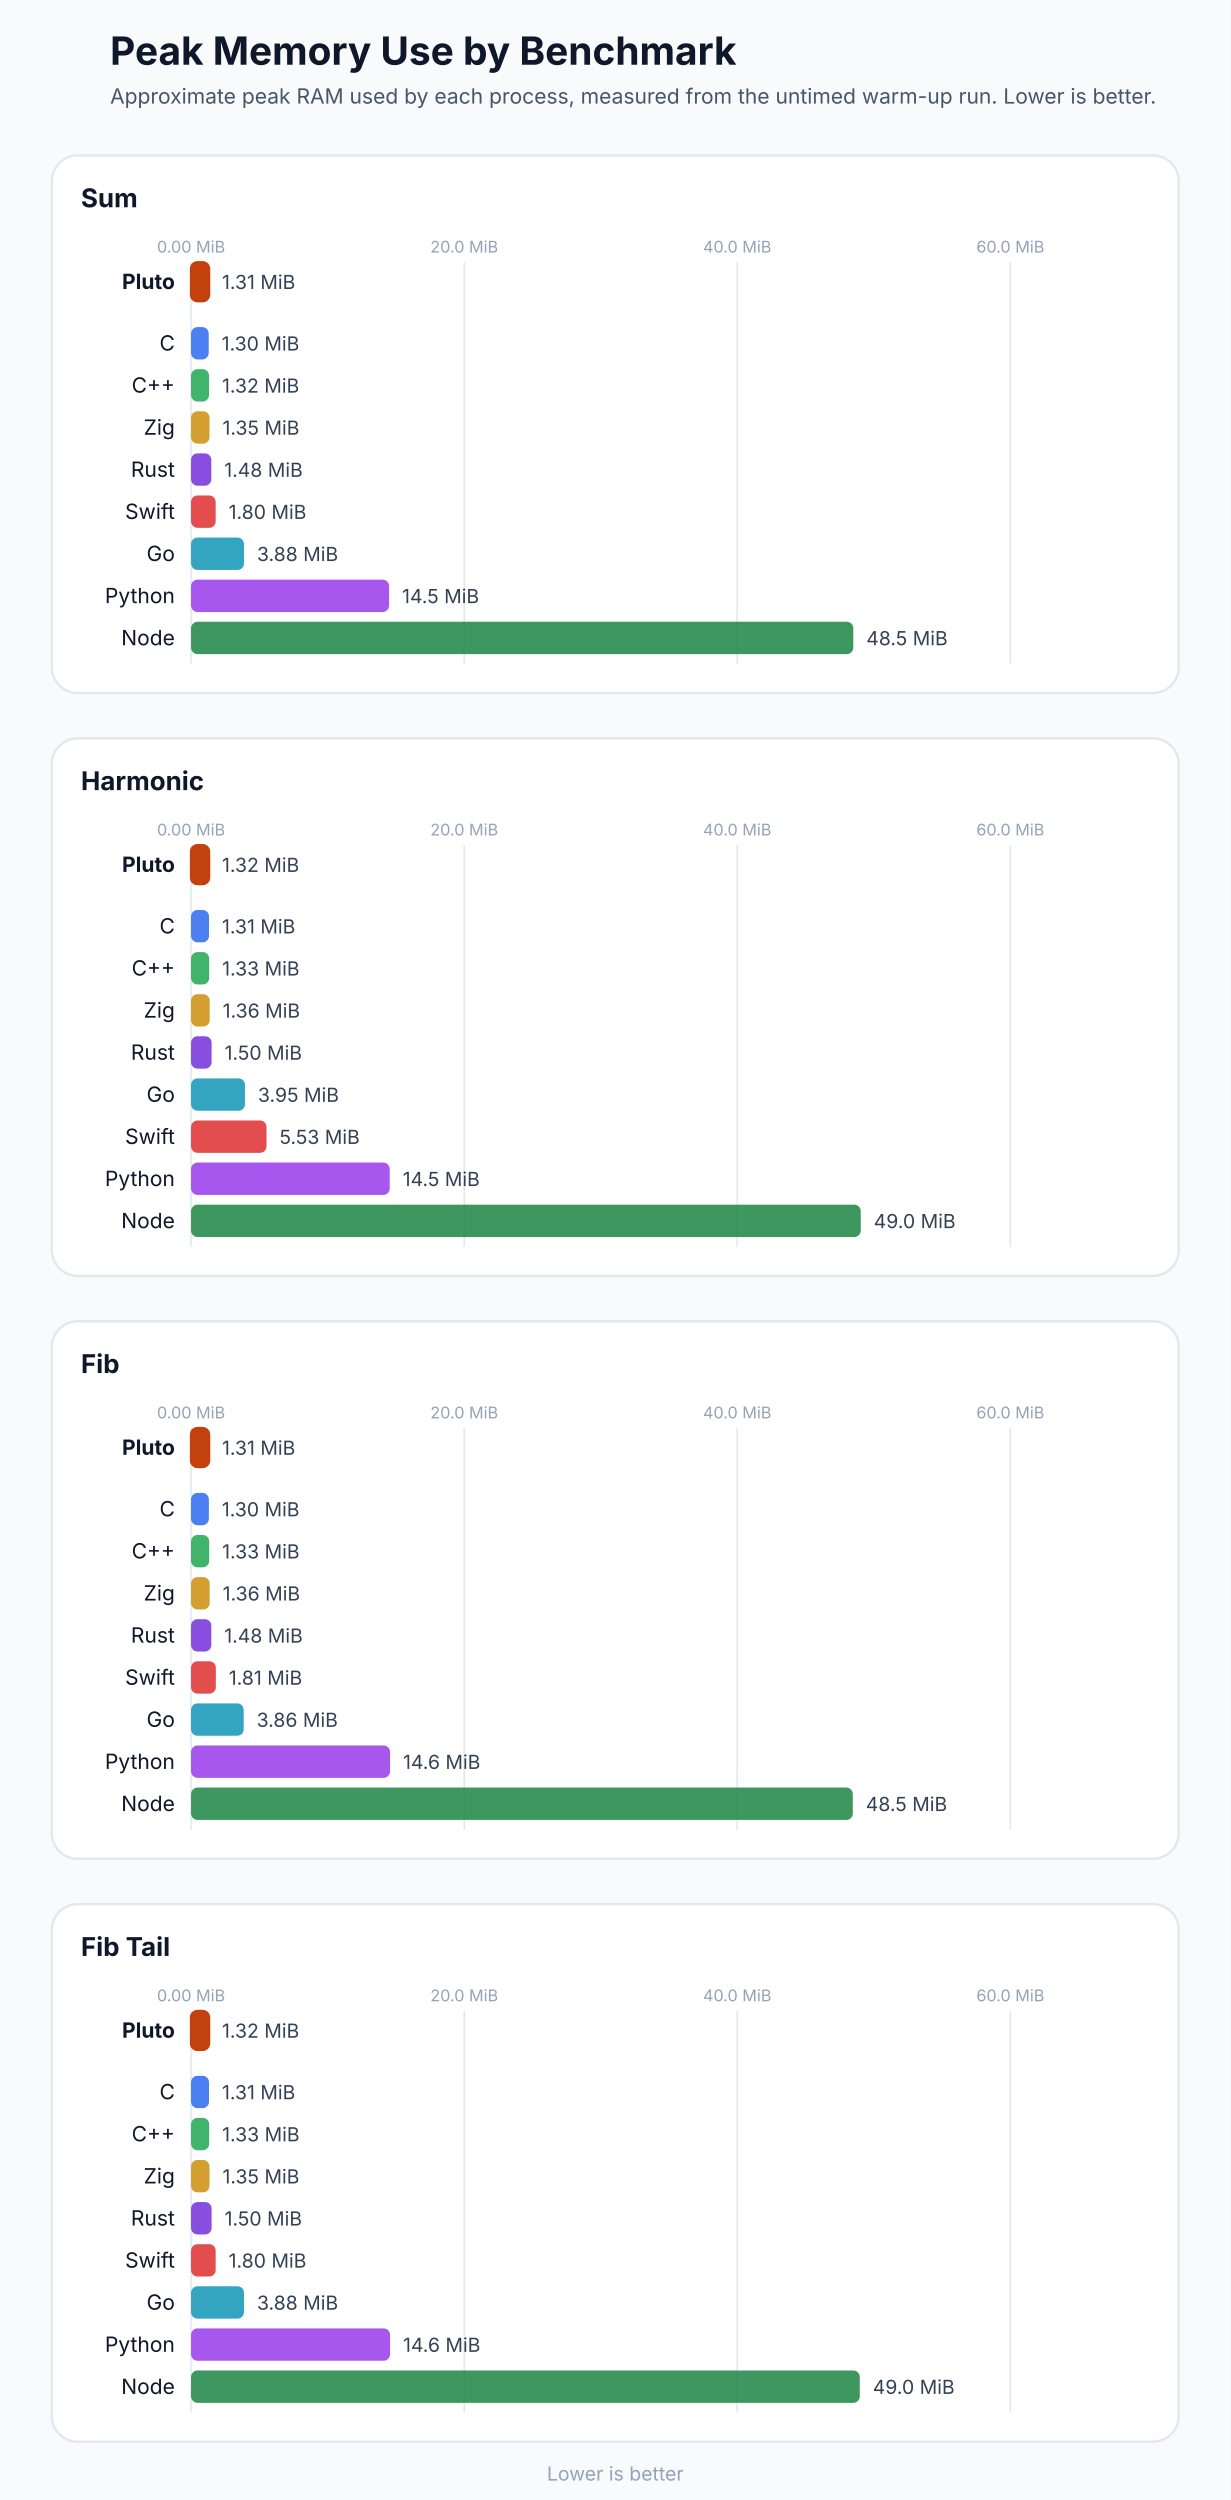
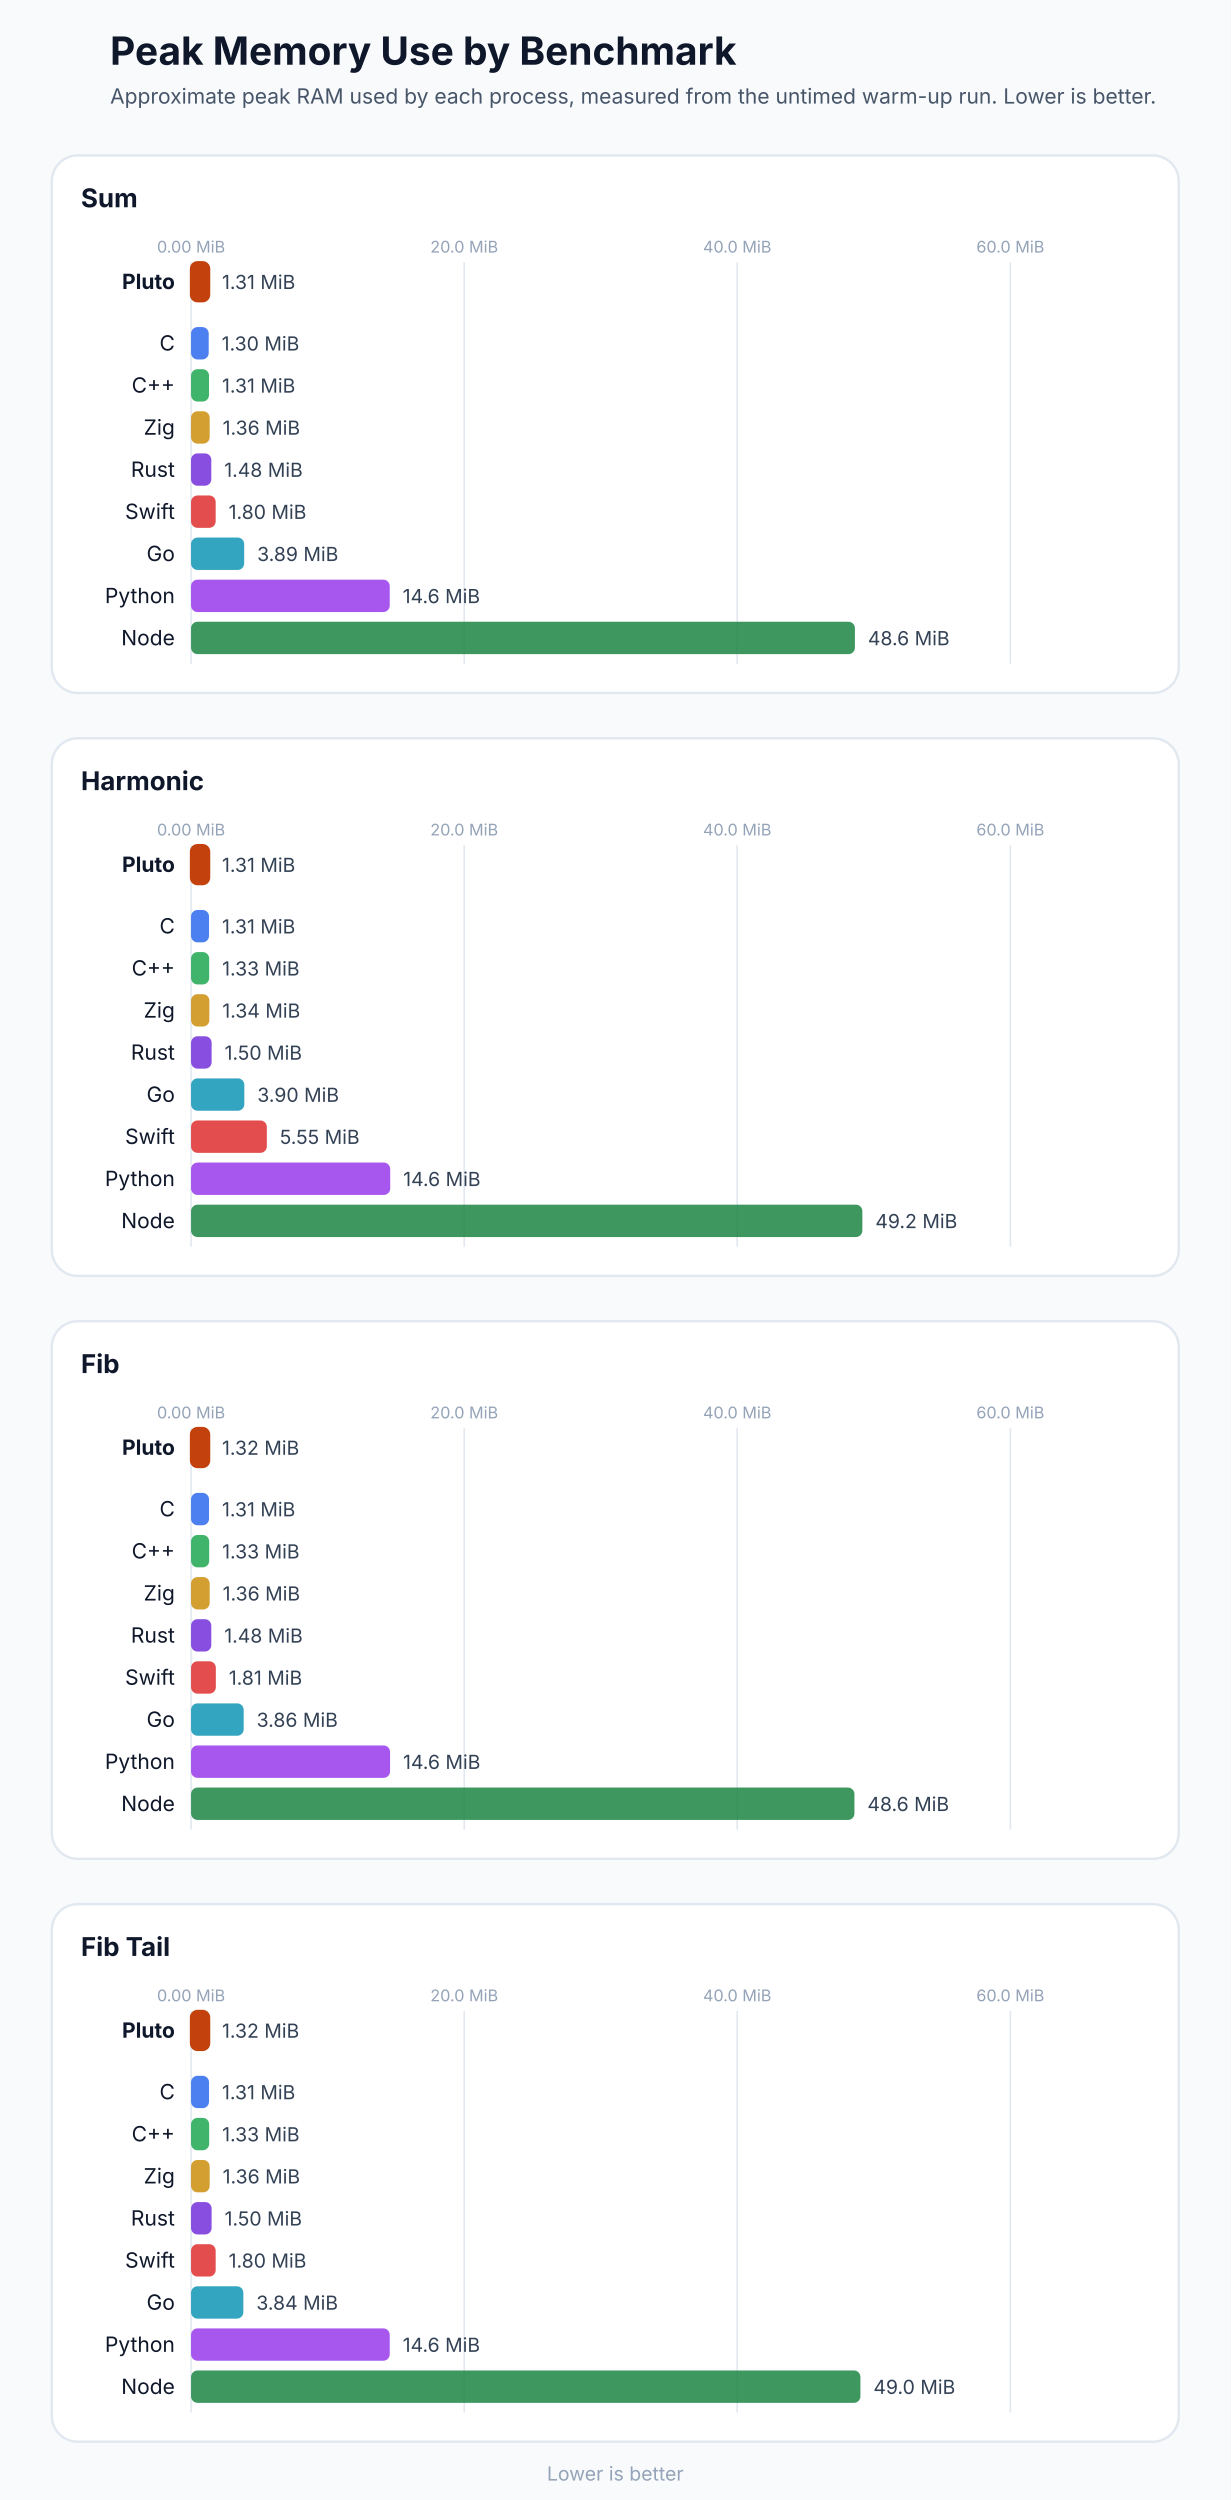
<svg xmlns="http://www.w3.org/2000/svg" width="760" height="1544" viewBox="0 0 760 1544" role="img" aria-labelledby="chart-title chart-desc">
  <rect width="760" height="1544" fill="#f8fafc" />
  <text x="68" y="40" fill="#0f172a" font-size="24" font-weight="700" font-family="ui-sans-serif, system-ui, -apple-system, BlinkMacSystemFont, sans-serif">Peak Memory Use by Benchmark</text>
  <text x="68" y="64" fill="#475569" font-size="13" font-family="ui-sans-serif, system-ui, -apple-system, BlinkMacSystemFont, sans-serif">Approximate peak RAM used by each process, measured from the untimed warm-up run. Lower is better.</text>
  <rect x="32" y="96" width="696" height="332" rx="16" fill="#ffffff" stroke="#e2e8f0" stroke-width="1.5" />
  <text x="50" y="128" fill="#0f172a" font-size="16" font-weight="700" font-family="ui-sans-serif, system-ui, -apple-system, BlinkMacSystemFont, sans-serif">Sum</text>
  <line x1="118.0" y1="162" x2="118.0" y2="410" stroke="#e2e8f0" stroke-width="1" />
  <text x="118.0" y="156" text-anchor="middle" fill="#94a3b8" font-size="10" font-family="ui-sans-serif, system-ui, -apple-system, BlinkMacSystemFont, sans-serif">0.00 MiB</text>
  <line x1="286.7" y1="162" x2="286.7" y2="410" stroke="#e2e8f0" stroke-width="1" />
  <text x="286.7" y="156" text-anchor="middle" fill="#94a3b8" font-size="10" font-family="ui-sans-serif, system-ui, -apple-system, BlinkMacSystemFont, sans-serif">20.0 MiB</text>
  <line x1="455.3" y1="162" x2="455.3" y2="410" stroke="#e2e8f0" stroke-width="1" />
  <text x="455.3" y="156" text-anchor="middle" fill="#94a3b8" font-size="10" font-family="ui-sans-serif, system-ui, -apple-system, BlinkMacSystemFont, sans-serif">40.0 MiB</text>
  <line x1="624.0" y1="162" x2="624.0" y2="410" stroke="#e2e8f0" stroke-width="1" />
  <text x="624.0" y="156" text-anchor="middle" fill="#94a3b8" font-size="10" font-family="ui-sans-serif, system-ui, -apple-system, BlinkMacSystemFont, sans-serif">60.0 MiB</text>
  <text x="108" y="178.5" text-anchor="end" fill="#0f172a" font-size="13" font-weight="700" font-family="ui-sans-serif, system-ui, -apple-system, BlinkMacSystemFont, sans-serif">Pluto</text>
  <rect x="118" y="162" width="11.1" height="24" rx="4" fill="#c2410c" fill-opacity="1.0" stroke="#c2410c" stroke-width="1.5" />
  <text x="137.1" y="178.5" text-anchor="start" fill="#334155" font-size="12" font-family="ui-sans-serif, system-ui, -apple-system, BlinkMacSystemFont, sans-serif">1.31 MiB</text>
  <text x="108" y="216.5" text-anchor="end" fill="#0f172a" font-size="13" font-weight="400" font-family="ui-sans-serif, system-ui, -apple-system, BlinkMacSystemFont, sans-serif">C</text>
  <rect x="118" y="202" width="10.9" height="20" rx="4" fill="#2563eb" fill-opacity="0.82" />
  <text x="136.9" y="216.5" text-anchor="start" fill="#334155" font-size="12" font-family="ui-sans-serif, system-ui, -apple-system, BlinkMacSystemFont, sans-serif">1.30 MiB</text>
  <text x="108" y="242.5" text-anchor="end" fill="#0f172a" font-size="13" font-weight="400" font-family="ui-sans-serif, system-ui, -apple-system, BlinkMacSystemFont, sans-serif">C++</text>
  <rect x="118" y="228" width="11.1" height="20" rx="4" fill="#16a34a" fill-opacity="0.82" />
-   <text x="137.1" y="242.5" text-anchor="start" fill="#334155" font-size="12" font-family="ui-sans-serif, system-ui, -apple-system, BlinkMacSystemFont, sans-serif">1.32 MiB</text>
+   <text x="137.1" y="242.5" text-anchor="start" fill="#334155" font-size="12" font-family="ui-sans-serif, system-ui, -apple-system, BlinkMacSystemFont, sans-serif">1.31 MiB</text>
  <text x="108" y="268.5" text-anchor="end" fill="#0f172a" font-size="13" font-weight="400" font-family="ui-sans-serif, system-ui, -apple-system, BlinkMacSystemFont, sans-serif">Zig</text>
-   <rect x="118" y="254" width="11.4" height="20" rx="4" fill="#ca8a04" fill-opacity="0.82" />
-   <text x="137.4" y="268.5" text-anchor="start" fill="#334155" font-size="12" font-family="ui-sans-serif, system-ui, -apple-system, BlinkMacSystemFont, sans-serif">1.35 MiB</text>
+   <rect x="118" y="254" width="11.5" height="20" rx="4" fill="#ca8a04" fill-opacity="0.82" />
+   <text x="137.5" y="268.5" text-anchor="start" fill="#334155" font-size="12" font-family="ui-sans-serif, system-ui, -apple-system, BlinkMacSystemFont, sans-serif">1.36 MiB</text>
  <text x="108" y="294.5" text-anchor="end" fill="#0f172a" font-size="13" font-weight="400" font-family="ui-sans-serif, system-ui, -apple-system, BlinkMacSystemFont, sans-serif">Rust</text>
  <rect x="118" y="280" width="12.5" height="20" rx="4" fill="#6d28d9" fill-opacity="0.82" />
  <text x="138.5" y="294.5" text-anchor="start" fill="#334155" font-size="12" font-family="ui-sans-serif, system-ui, -apple-system, BlinkMacSystemFont, sans-serif">1.48 MiB</text>
  <text x="108" y="320.5" text-anchor="end" fill="#0f172a" font-size="13" font-weight="400" font-family="ui-sans-serif, system-ui, -apple-system, BlinkMacSystemFont, sans-serif">Swift</text>
  <rect x="118" y="306" width="15.2" height="20" rx="4" fill="#dc2626" fill-opacity="0.82" />
  <text x="141.2" y="320.5" text-anchor="start" fill="#334155" font-size="12" font-family="ui-sans-serif, system-ui, -apple-system, BlinkMacSystemFont, sans-serif">1.80 MiB</text>
  <text x="108" y="346.5" text-anchor="end" fill="#0f172a" font-size="13" font-weight="400" font-family="ui-sans-serif, system-ui, -apple-system, BlinkMacSystemFont, sans-serif">Go</text>
-   <rect x="118" y="332" width="32.7" height="20" rx="4" fill="#0891b2" fill-opacity="0.82" />
-   <text x="158.7" y="346.5" text-anchor="start" fill="#334155" font-size="12" font-family="ui-sans-serif, system-ui, -apple-system, BlinkMacSystemFont, sans-serif">3.88 MiB</text>
+   <rect x="118" y="332" width="32.8" height="20" rx="4" fill="#0891b2" fill-opacity="0.82" />
+   <text x="158.8" y="346.5" text-anchor="start" fill="#334155" font-size="12" font-family="ui-sans-serif, system-ui, -apple-system, BlinkMacSystemFont, sans-serif">3.89 MiB</text>
  <text x="108" y="372.5" text-anchor="end" fill="#0f172a" font-size="13" font-weight="400" font-family="ui-sans-serif, system-ui, -apple-system, BlinkMacSystemFont, sans-serif">Python</text>
-   <rect x="118" y="358" width="122.3" height="20" rx="4" fill="#9333ea" fill-opacity="0.82" />
-   <text x="248.3" y="372.5" text-anchor="start" fill="#334155" font-size="12" font-family="ui-sans-serif, system-ui, -apple-system, BlinkMacSystemFont, sans-serif">14.5 MiB</text>
+   <rect x="118" y="358" width="122.7" height="20" rx="4" fill="#9333ea" fill-opacity="0.82" />
+   <text x="248.7" y="372.5" text-anchor="start" fill="#334155" font-size="12" font-family="ui-sans-serif, system-ui, -apple-system, BlinkMacSystemFont, sans-serif">14.6 MiB</text>
  <text x="108" y="398.5" text-anchor="end" fill="#0f172a" font-size="13" font-weight="400" font-family="ui-sans-serif, system-ui, -apple-system, BlinkMacSystemFont, sans-serif">Node</text>
-   <rect x="118" y="384" width="409.0" height="20" rx="4" fill="#15803d" fill-opacity="0.82" />
-   <text x="535.0" y="398.5" text-anchor="start" fill="#334155" font-size="12" font-family="ui-sans-serif, system-ui, -apple-system, BlinkMacSystemFont, sans-serif">48.5 MiB</text>
+   <rect x="118" y="384" width="410.0" height="20" rx="4" fill="#15803d" fill-opacity="0.82" />
+   <text x="536.0" y="398.5" text-anchor="start" fill="#334155" font-size="12" font-family="ui-sans-serif, system-ui, -apple-system, BlinkMacSystemFont, sans-serif">48.6 MiB</text>
  <rect x="32" y="456" width="696" height="332" rx="16" fill="#ffffff" stroke="#e2e8f0" stroke-width="1.5" />
  <text x="50" y="488" fill="#0f172a" font-size="16" font-weight="700" font-family="ui-sans-serif, system-ui, -apple-system, BlinkMacSystemFont, sans-serif">Harmonic</text>
  <line x1="118.0" y1="522" x2="118.0" y2="770" stroke="#e2e8f0" stroke-width="1" />
  <text x="118.0" y="516" text-anchor="middle" fill="#94a3b8" font-size="10" font-family="ui-sans-serif, system-ui, -apple-system, BlinkMacSystemFont, sans-serif">0.00 MiB</text>
  <line x1="286.7" y1="522" x2="286.7" y2="770" stroke="#e2e8f0" stroke-width="1" />
  <text x="286.7" y="516" text-anchor="middle" fill="#94a3b8" font-size="10" font-family="ui-sans-serif, system-ui, -apple-system, BlinkMacSystemFont, sans-serif">20.0 MiB</text>
  <line x1="455.3" y1="522" x2="455.3" y2="770" stroke="#e2e8f0" stroke-width="1" />
  <text x="455.3" y="516" text-anchor="middle" fill="#94a3b8" font-size="10" font-family="ui-sans-serif, system-ui, -apple-system, BlinkMacSystemFont, sans-serif">40.0 MiB</text>
  <line x1="624.0" y1="522" x2="624.0" y2="770" stroke="#e2e8f0" stroke-width="1" />
  <text x="624.0" y="516" text-anchor="middle" fill="#94a3b8" font-size="10" font-family="ui-sans-serif, system-ui, -apple-system, BlinkMacSystemFont, sans-serif">60.0 MiB</text>
  <text x="108" y="538.5" text-anchor="end" fill="#0f172a" font-size="13" font-weight="700" font-family="ui-sans-serif, system-ui, -apple-system, BlinkMacSystemFont, sans-serif">Pluto</text>
  <rect x="118" y="522" width="11.1" height="24" rx="4" fill="#c2410c" fill-opacity="1.0" stroke="#c2410c" stroke-width="1.5" />
-   <text x="137.1" y="538.5" text-anchor="start" fill="#334155" font-size="12" font-family="ui-sans-serif, system-ui, -apple-system, BlinkMacSystemFont, sans-serif">1.32 MiB</text>
+   <text x="137.1" y="538.5" text-anchor="start" fill="#334155" font-size="12" font-family="ui-sans-serif, system-ui, -apple-system, BlinkMacSystemFont, sans-serif">1.31 MiB</text>
  <text x="108" y="576.5" text-anchor="end" fill="#0f172a" font-size="13" font-weight="400" font-family="ui-sans-serif, system-ui, -apple-system, BlinkMacSystemFont, sans-serif">C</text>
  <rect x="118" y="562" width="11.1" height="20" rx="4" fill="#2563eb" fill-opacity="0.82" />
  <text x="137.1" y="576.5" text-anchor="start" fill="#334155" font-size="12" font-family="ui-sans-serif, system-ui, -apple-system, BlinkMacSystemFont, sans-serif">1.31 MiB</text>
  <text x="108" y="602.5" text-anchor="end" fill="#0f172a" font-size="13" font-weight="400" font-family="ui-sans-serif, system-ui, -apple-system, BlinkMacSystemFont, sans-serif">C++</text>
  <rect x="118" y="588" width="11.2" height="20" rx="4" fill="#16a34a" fill-opacity="0.82" />
  <text x="137.2" y="602.5" text-anchor="start" fill="#334155" font-size="12" font-family="ui-sans-serif, system-ui, -apple-system, BlinkMacSystemFont, sans-serif">1.33 MiB</text>
  <text x="108" y="628.5" text-anchor="end" fill="#0f172a" font-size="13" font-weight="400" font-family="ui-sans-serif, system-ui, -apple-system, BlinkMacSystemFont, sans-serif">Zig</text>
-   <rect x="118" y="614" width="11.5" height="20" rx="4" fill="#ca8a04" fill-opacity="0.82" />
-   <text x="137.5" y="628.5" text-anchor="start" fill="#334155" font-size="12" font-family="ui-sans-serif, system-ui, -apple-system, BlinkMacSystemFont, sans-serif">1.36 MiB</text>
+   <rect x="118" y="614" width="11.3" height="20" rx="4" fill="#ca8a04" fill-opacity="0.82" />
+   <text x="137.3" y="628.5" text-anchor="start" fill="#334155" font-size="12" font-family="ui-sans-serif, system-ui, -apple-system, BlinkMacSystemFont, sans-serif">1.34 MiB</text>
  <text x="108" y="654.5" text-anchor="end" fill="#0f172a" font-size="13" font-weight="400" font-family="ui-sans-serif, system-ui, -apple-system, BlinkMacSystemFont, sans-serif">Rust</text>
  <rect x="118" y="640" width="12.7" height="20" rx="4" fill="#6d28d9" fill-opacity="0.82" />
  <text x="138.7" y="654.5" text-anchor="start" fill="#334155" font-size="12" font-family="ui-sans-serif, system-ui, -apple-system, BlinkMacSystemFont, sans-serif">1.50 MiB</text>
  <text x="108" y="680.5" text-anchor="end" fill="#0f172a" font-size="13" font-weight="400" font-family="ui-sans-serif, system-ui, -apple-system, BlinkMacSystemFont, sans-serif">Go</text>
-   <rect x="118" y="666" width="33.3" height="20" rx="4" fill="#0891b2" fill-opacity="0.82" />
-   <text x="159.3" y="680.5" text-anchor="start" fill="#334155" font-size="12" font-family="ui-sans-serif, system-ui, -apple-system, BlinkMacSystemFont, sans-serif">3.95 MiB</text>
+   <rect x="118" y="666" width="32.9" height="20" rx="4" fill="#0891b2" fill-opacity="0.82" />
+   <text x="158.9" y="680.5" text-anchor="start" fill="#334155" font-size="12" font-family="ui-sans-serif, system-ui, -apple-system, BlinkMacSystemFont, sans-serif">3.90 MiB</text>
  <text x="108" y="706.5" text-anchor="end" fill="#0f172a" font-size="13" font-weight="400" font-family="ui-sans-serif, system-ui, -apple-system, BlinkMacSystemFont, sans-serif">Swift</text>
-   <rect x="118" y="692" width="46.6" height="20" rx="4" fill="#dc2626" fill-opacity="0.82" />
-   <text x="172.6" y="706.5" text-anchor="start" fill="#334155" font-size="12" font-family="ui-sans-serif, system-ui, -apple-system, BlinkMacSystemFont, sans-serif">5.53 MiB</text>
+   <rect x="118" y="692" width="46.8" height="20" rx="4" fill="#dc2626" fill-opacity="0.82" />
+   <text x="172.8" y="706.5" text-anchor="start" fill="#334155" font-size="12" font-family="ui-sans-serif, system-ui, -apple-system, BlinkMacSystemFont, sans-serif">5.55 MiB</text>
  <text x="108" y="732.5" text-anchor="end" fill="#0f172a" font-size="13" font-weight="400" font-family="ui-sans-serif, system-ui, -apple-system, BlinkMacSystemFont, sans-serif">Python</text>
-   <rect x="118" y="718" width="122.7" height="20" rx="4" fill="#9333ea" fill-opacity="0.82" />
-   <text x="248.7" y="732.5" text-anchor="start" fill="#334155" font-size="12" font-family="ui-sans-serif, system-ui, -apple-system, BlinkMacSystemFont, sans-serif">14.5 MiB</text>
+   <rect x="118" y="718" width="123.0" height="20" rx="4" fill="#9333ea" fill-opacity="0.82" />
+   <text x="249.0" y="732.5" text-anchor="start" fill="#334155" font-size="12" font-family="ui-sans-serif, system-ui, -apple-system, BlinkMacSystemFont, sans-serif">14.6 MiB</text>
  <text x="108" y="758.5" text-anchor="end" fill="#0f172a" font-size="13" font-weight="400" font-family="ui-sans-serif, system-ui, -apple-system, BlinkMacSystemFont, sans-serif">Node</text>
-   <rect x="118" y="744" width="413.6" height="20" rx="4" fill="#15803d" fill-opacity="0.82" />
-   <text x="539.6" y="758.5" text-anchor="start" fill="#334155" font-size="12" font-family="ui-sans-serif, system-ui, -apple-system, BlinkMacSystemFont, sans-serif">49.0 MiB</text>
+   <rect x="118" y="744" width="414.6" height="20" rx="4" fill="#15803d" fill-opacity="0.82" />
+   <text x="540.6" y="758.5" text-anchor="start" fill="#334155" font-size="12" font-family="ui-sans-serif, system-ui, -apple-system, BlinkMacSystemFont, sans-serif">49.2 MiB</text>
  <rect x="32" y="816" width="696" height="332" rx="16" fill="#ffffff" stroke="#e2e8f0" stroke-width="1.5" />
  <text x="50" y="848" fill="#0f172a" font-size="16" font-weight="700" font-family="ui-sans-serif, system-ui, -apple-system, BlinkMacSystemFont, sans-serif">Fib</text>
  <line x1="118.0" y1="882" x2="118.0" y2="1130" stroke="#e2e8f0" stroke-width="1" />
  <text x="118.0" y="876" text-anchor="middle" fill="#94a3b8" font-size="10" font-family="ui-sans-serif, system-ui, -apple-system, BlinkMacSystemFont, sans-serif">0.00 MiB</text>
  <line x1="286.7" y1="882" x2="286.7" y2="1130" stroke="#e2e8f0" stroke-width="1" />
  <text x="286.7" y="876" text-anchor="middle" fill="#94a3b8" font-size="10" font-family="ui-sans-serif, system-ui, -apple-system, BlinkMacSystemFont, sans-serif">20.0 MiB</text>
  <line x1="455.3" y1="882" x2="455.3" y2="1130" stroke="#e2e8f0" stroke-width="1" />
  <text x="455.3" y="876" text-anchor="middle" fill="#94a3b8" font-size="10" font-family="ui-sans-serif, system-ui, -apple-system, BlinkMacSystemFont, sans-serif">40.0 MiB</text>
  <line x1="624.0" y1="882" x2="624.0" y2="1130" stroke="#e2e8f0" stroke-width="1" />
  <text x="624.0" y="876" text-anchor="middle" fill="#94a3b8" font-size="10" font-family="ui-sans-serif, system-ui, -apple-system, BlinkMacSystemFont, sans-serif">60.0 MiB</text>
  <text x="108" y="898.5" text-anchor="end" fill="#0f172a" font-size="13" font-weight="700" font-family="ui-sans-serif, system-ui, -apple-system, BlinkMacSystemFont, sans-serif">Pluto</text>
  <rect x="118" y="882" width="11.1" height="24" rx="4" fill="#c2410c" fill-opacity="1.0" stroke="#c2410c" stroke-width="1.5" />
-   <text x="137.1" y="898.5" text-anchor="start" fill="#334155" font-size="12" font-family="ui-sans-serif, system-ui, -apple-system, BlinkMacSystemFont, sans-serif">1.31 MiB</text>
+   <text x="137.1" y="898.5" text-anchor="start" fill="#334155" font-size="12" font-family="ui-sans-serif, system-ui, -apple-system, BlinkMacSystemFont, sans-serif">1.32 MiB</text>
  <text x="108" y="936.5" text-anchor="end" fill="#0f172a" font-size="13" font-weight="400" font-family="ui-sans-serif, system-ui, -apple-system, BlinkMacSystemFont, sans-serif">C</text>
-   <rect x="118" y="922" width="11.0" height="20" rx="4" fill="#2563eb" fill-opacity="0.82" />
-   <text x="137.0" y="936.5" text-anchor="start" fill="#334155" font-size="12" font-family="ui-sans-serif, system-ui, -apple-system, BlinkMacSystemFont, sans-serif">1.30 MiB</text>
+   <rect x="118" y="922" width="11.1" height="20" rx="4" fill="#2563eb" fill-opacity="0.82" />
+   <text x="137.1" y="936.5" text-anchor="start" fill="#334155" font-size="12" font-family="ui-sans-serif, system-ui, -apple-system, BlinkMacSystemFont, sans-serif">1.31 MiB</text>
  <text x="108" y="962.5" text-anchor="end" fill="#0f172a" font-size="13" font-weight="400" font-family="ui-sans-serif, system-ui, -apple-system, BlinkMacSystemFont, sans-serif">C++</text>
  <rect x="118" y="948" width="11.2" height="20" rx="4" fill="#16a34a" fill-opacity="0.82" />
  <text x="137.2" y="962.5" text-anchor="start" fill="#334155" font-size="12" font-family="ui-sans-serif, system-ui, -apple-system, BlinkMacSystemFont, sans-serif">1.33 MiB</text>
  <text x="108" y="988.5" text-anchor="end" fill="#0f172a" font-size="13" font-weight="400" font-family="ui-sans-serif, system-ui, -apple-system, BlinkMacSystemFont, sans-serif">Zig</text>
  <rect x="118" y="974" width="11.5" height="20" rx="4" fill="#ca8a04" fill-opacity="0.82" />
  <text x="137.5" y="988.5" text-anchor="start" fill="#334155" font-size="12" font-family="ui-sans-serif, system-ui, -apple-system, BlinkMacSystemFont, sans-serif">1.36 MiB</text>
  <text x="108" y="1014.5" text-anchor="end" fill="#0f172a" font-size="13" font-weight="400" font-family="ui-sans-serif, system-ui, -apple-system, BlinkMacSystemFont, sans-serif">Rust</text>
  <rect x="118" y="1000" width="12.5" height="20" rx="4" fill="#6d28d9" fill-opacity="0.82" />
  <text x="138.5" y="1014.5" text-anchor="start" fill="#334155" font-size="12" font-family="ui-sans-serif, system-ui, -apple-system, BlinkMacSystemFont, sans-serif">1.48 MiB</text>
  <text x="108" y="1040.5" text-anchor="end" fill="#0f172a" font-size="13" font-weight="400" font-family="ui-sans-serif, system-ui, -apple-system, BlinkMacSystemFont, sans-serif">Swift</text>
  <rect x="118" y="1026" width="15.3" height="20" rx="4" fill="#dc2626" fill-opacity="0.82" />
  <text x="141.3" y="1040.5" text-anchor="start" fill="#334155" font-size="12" font-family="ui-sans-serif, system-ui, -apple-system, BlinkMacSystemFont, sans-serif">1.81 MiB</text>
  <text x="108" y="1066.5" text-anchor="end" fill="#0f172a" font-size="13" font-weight="400" font-family="ui-sans-serif, system-ui, -apple-system, BlinkMacSystemFont, sans-serif">Go</text>
  <rect x="118" y="1052" width="32.5" height="20" rx="4" fill="#0891b2" fill-opacity="0.82" />
  <text x="158.5" y="1066.5" text-anchor="start" fill="#334155" font-size="12" font-family="ui-sans-serif, system-ui, -apple-system, BlinkMacSystemFont, sans-serif">3.86 MiB</text>
  <text x="108" y="1092.5" text-anchor="end" fill="#0f172a" font-size="13" font-weight="400" font-family="ui-sans-serif, system-ui, -apple-system, BlinkMacSystemFont, sans-serif">Python</text>
  <rect x="118" y="1078" width="122.9" height="20" rx="4" fill="#9333ea" fill-opacity="0.82" />
  <text x="248.9" y="1092.5" text-anchor="start" fill="#334155" font-size="12" font-family="ui-sans-serif, system-ui, -apple-system, BlinkMacSystemFont, sans-serif">14.6 MiB</text>
  <text x="108" y="1118.5" text-anchor="end" fill="#0f172a" font-size="13" font-weight="400" font-family="ui-sans-serif, system-ui, -apple-system, BlinkMacSystemFont, sans-serif">Node</text>
-   <rect x="118" y="1104" width="408.7" height="20" rx="4" fill="#15803d" fill-opacity="0.82" />
-   <text x="534.7" y="1118.5" text-anchor="start" fill="#334155" font-size="12" font-family="ui-sans-serif, system-ui, -apple-system, BlinkMacSystemFont, sans-serif">48.5 MiB</text>
+   <rect x="118" y="1104" width="409.7" height="20" rx="4" fill="#15803d" fill-opacity="0.82" />
+   <text x="535.7" y="1118.5" text-anchor="start" fill="#334155" font-size="12" font-family="ui-sans-serif, system-ui, -apple-system, BlinkMacSystemFont, sans-serif">48.6 MiB</text>
  <rect x="32" y="1176" width="696" height="332" rx="16" fill="#ffffff" stroke="#e2e8f0" stroke-width="1.5" />
  <text x="50" y="1208" fill="#0f172a" font-size="16" font-weight="700" font-family="ui-sans-serif, system-ui, -apple-system, BlinkMacSystemFont, sans-serif">Fib Tail</text>
  <line x1="118.0" y1="1242" x2="118.0" y2="1490" stroke="#e2e8f0" stroke-width="1" />
  <text x="118.0" y="1236" text-anchor="middle" fill="#94a3b8" font-size="10" font-family="ui-sans-serif, system-ui, -apple-system, BlinkMacSystemFont, sans-serif">0.00 MiB</text>
  <line x1="286.7" y1="1242" x2="286.7" y2="1490" stroke="#e2e8f0" stroke-width="1" />
  <text x="286.7" y="1236" text-anchor="middle" fill="#94a3b8" font-size="10" font-family="ui-sans-serif, system-ui, -apple-system, BlinkMacSystemFont, sans-serif">20.0 MiB</text>
  <line x1="455.3" y1="1242" x2="455.3" y2="1490" stroke="#e2e8f0" stroke-width="1" />
  <text x="455.3" y="1236" text-anchor="middle" fill="#94a3b8" font-size="10" font-family="ui-sans-serif, system-ui, -apple-system, BlinkMacSystemFont, sans-serif">40.0 MiB</text>
  <line x1="624.0" y1="1242" x2="624.0" y2="1490" stroke="#e2e8f0" stroke-width="1" />
  <text x="624.0" y="1236" text-anchor="middle" fill="#94a3b8" font-size="10" font-family="ui-sans-serif, system-ui, -apple-system, BlinkMacSystemFont, sans-serif">60.0 MiB</text>
  <text x="108" y="1258.5" text-anchor="end" fill="#0f172a" font-size="13" font-weight="700" font-family="ui-sans-serif, system-ui, -apple-system, BlinkMacSystemFont, sans-serif">Pluto</text>
  <rect x="118" y="1242" width="11.1" height="24" rx="4" fill="#c2410c" fill-opacity="1.0" stroke="#c2410c" stroke-width="1.5" />
  <text x="137.1" y="1258.5" text-anchor="start" fill="#334155" font-size="12" font-family="ui-sans-serif, system-ui, -apple-system, BlinkMacSystemFont, sans-serif">1.32 MiB</text>
  <text x="108" y="1296.5" text-anchor="end" fill="#0f172a" font-size="13" font-weight="400" font-family="ui-sans-serif, system-ui, -apple-system, BlinkMacSystemFont, sans-serif">C</text>
  <rect x="118" y="1282" width="11.1" height="20" rx="4" fill="#2563eb" fill-opacity="0.82" />
  <text x="137.1" y="1296.5" text-anchor="start" fill="#334155" font-size="12" font-family="ui-sans-serif, system-ui, -apple-system, BlinkMacSystemFont, sans-serif">1.31 MiB</text>
  <text x="108" y="1322.5" text-anchor="end" fill="#0f172a" font-size="13" font-weight="400" font-family="ui-sans-serif, system-ui, -apple-system, BlinkMacSystemFont, sans-serif">C++</text>
  <rect x="118" y="1308" width="11.2" height="20" rx="4" fill="#16a34a" fill-opacity="0.82" />
  <text x="137.2" y="1322.5" text-anchor="start" fill="#334155" font-size="12" font-family="ui-sans-serif, system-ui, -apple-system, BlinkMacSystemFont, sans-serif">1.33 MiB</text>
  <text x="108" y="1348.5" text-anchor="end" fill="#0f172a" font-size="13" font-weight="400" font-family="ui-sans-serif, system-ui, -apple-system, BlinkMacSystemFont, sans-serif">Zig</text>
-   <rect x="118" y="1334" width="11.4" height="20" rx="4" fill="#ca8a04" fill-opacity="0.82" />
-   <text x="137.4" y="1348.5" text-anchor="start" fill="#334155" font-size="12" font-family="ui-sans-serif, system-ui, -apple-system, BlinkMacSystemFont, sans-serif">1.35 MiB</text>
+   <rect x="118" y="1334" width="11.5" height="20" rx="4" fill="#ca8a04" fill-opacity="0.82" />
+   <text x="137.5" y="1348.5" text-anchor="start" fill="#334155" font-size="12" font-family="ui-sans-serif, system-ui, -apple-system, BlinkMacSystemFont, sans-serif">1.36 MiB</text>
  <text x="108" y="1374.5" text-anchor="end" fill="#0f172a" font-size="13" font-weight="400" font-family="ui-sans-serif, system-ui, -apple-system, BlinkMacSystemFont, sans-serif">Rust</text>
  <rect x="118" y="1360" width="12.7" height="20" rx="4" fill="#6d28d9" fill-opacity="0.82" />
  <text x="138.7" y="1374.5" text-anchor="start" fill="#334155" font-size="12" font-family="ui-sans-serif, system-ui, -apple-system, BlinkMacSystemFont, sans-serif">1.50 MiB</text>
  <text x="108" y="1400.5" text-anchor="end" fill="#0f172a" font-size="13" font-weight="400" font-family="ui-sans-serif, system-ui, -apple-system, BlinkMacSystemFont, sans-serif">Swift</text>
  <rect x="118" y="1386" width="15.2" height="20" rx="4" fill="#dc2626" fill-opacity="0.82" />
  <text x="141.2" y="1400.5" text-anchor="start" fill="#334155" font-size="12" font-family="ui-sans-serif, system-ui, -apple-system, BlinkMacSystemFont, sans-serif">1.80 MiB</text>
  <text x="108" y="1426.5" text-anchor="end" fill="#0f172a" font-size="13" font-weight="400" font-family="ui-sans-serif, system-ui, -apple-system, BlinkMacSystemFont, sans-serif">Go</text>
-   <rect x="118" y="1412" width="32.7" height="20" rx="4" fill="#0891b2" fill-opacity="0.82" />
-   <text x="158.7" y="1426.5" text-anchor="start" fill="#334155" font-size="12" font-family="ui-sans-serif, system-ui, -apple-system, BlinkMacSystemFont, sans-serif">3.88 MiB</text>
+   <rect x="118" y="1412" width="32.3" height="20" rx="4" fill="#0891b2" fill-opacity="0.82" />
+   <text x="158.3" y="1426.5" text-anchor="start" fill="#334155" font-size="12" font-family="ui-sans-serif, system-ui, -apple-system, BlinkMacSystemFont, sans-serif">3.84 MiB</text>
  <text x="108" y="1452.5" text-anchor="end" fill="#0f172a" font-size="13" font-weight="400" font-family="ui-sans-serif, system-ui, -apple-system, BlinkMacSystemFont, sans-serif">Python</text>
-   <rect x="118" y="1438" width="122.9" height="20" rx="4" fill="#9333ea" fill-opacity="0.82" />
-   <text x="248.9" y="1452.5" text-anchor="start" fill="#334155" font-size="12" font-family="ui-sans-serif, system-ui, -apple-system, BlinkMacSystemFont, sans-serif">14.6 MiB</text>
+   <rect x="118" y="1438" width="122.7" height="20" rx="4" fill="#9333ea" fill-opacity="0.82" />
+   <text x="248.7" y="1452.5" text-anchor="start" fill="#334155" font-size="12" font-family="ui-sans-serif, system-ui, -apple-system, BlinkMacSystemFont, sans-serif">14.6 MiB</text>
  <text x="108" y="1478.5" text-anchor="end" fill="#0f172a" font-size="13" font-weight="400" font-family="ui-sans-serif, system-ui, -apple-system, BlinkMacSystemFont, sans-serif">Node</text>
-   <rect x="118" y="1464" width="413.0" height="20" rx="4" fill="#15803d" fill-opacity="0.82" />
-   <text x="539.0" y="1478.5" text-anchor="start" fill="#334155" font-size="12" font-family="ui-sans-serif, system-ui, -apple-system, BlinkMacSystemFont, sans-serif">49.0 MiB</text>
+   <rect x="118" y="1464" width="413.4" height="20" rx="4" fill="#15803d" fill-opacity="0.82" />
+   <text x="539.4" y="1478.5" text-anchor="start" fill="#334155" font-size="12" font-family="ui-sans-serif, system-ui, -apple-system, BlinkMacSystemFont, sans-serif">49.0 MiB</text>
  <text x="380.0" y="1532" text-anchor="middle" fill="#94a3b8" font-size="12" font-family="ui-sans-serif, system-ui, -apple-system, BlinkMacSystemFont, sans-serif">Lower is better</text>
</svg>
